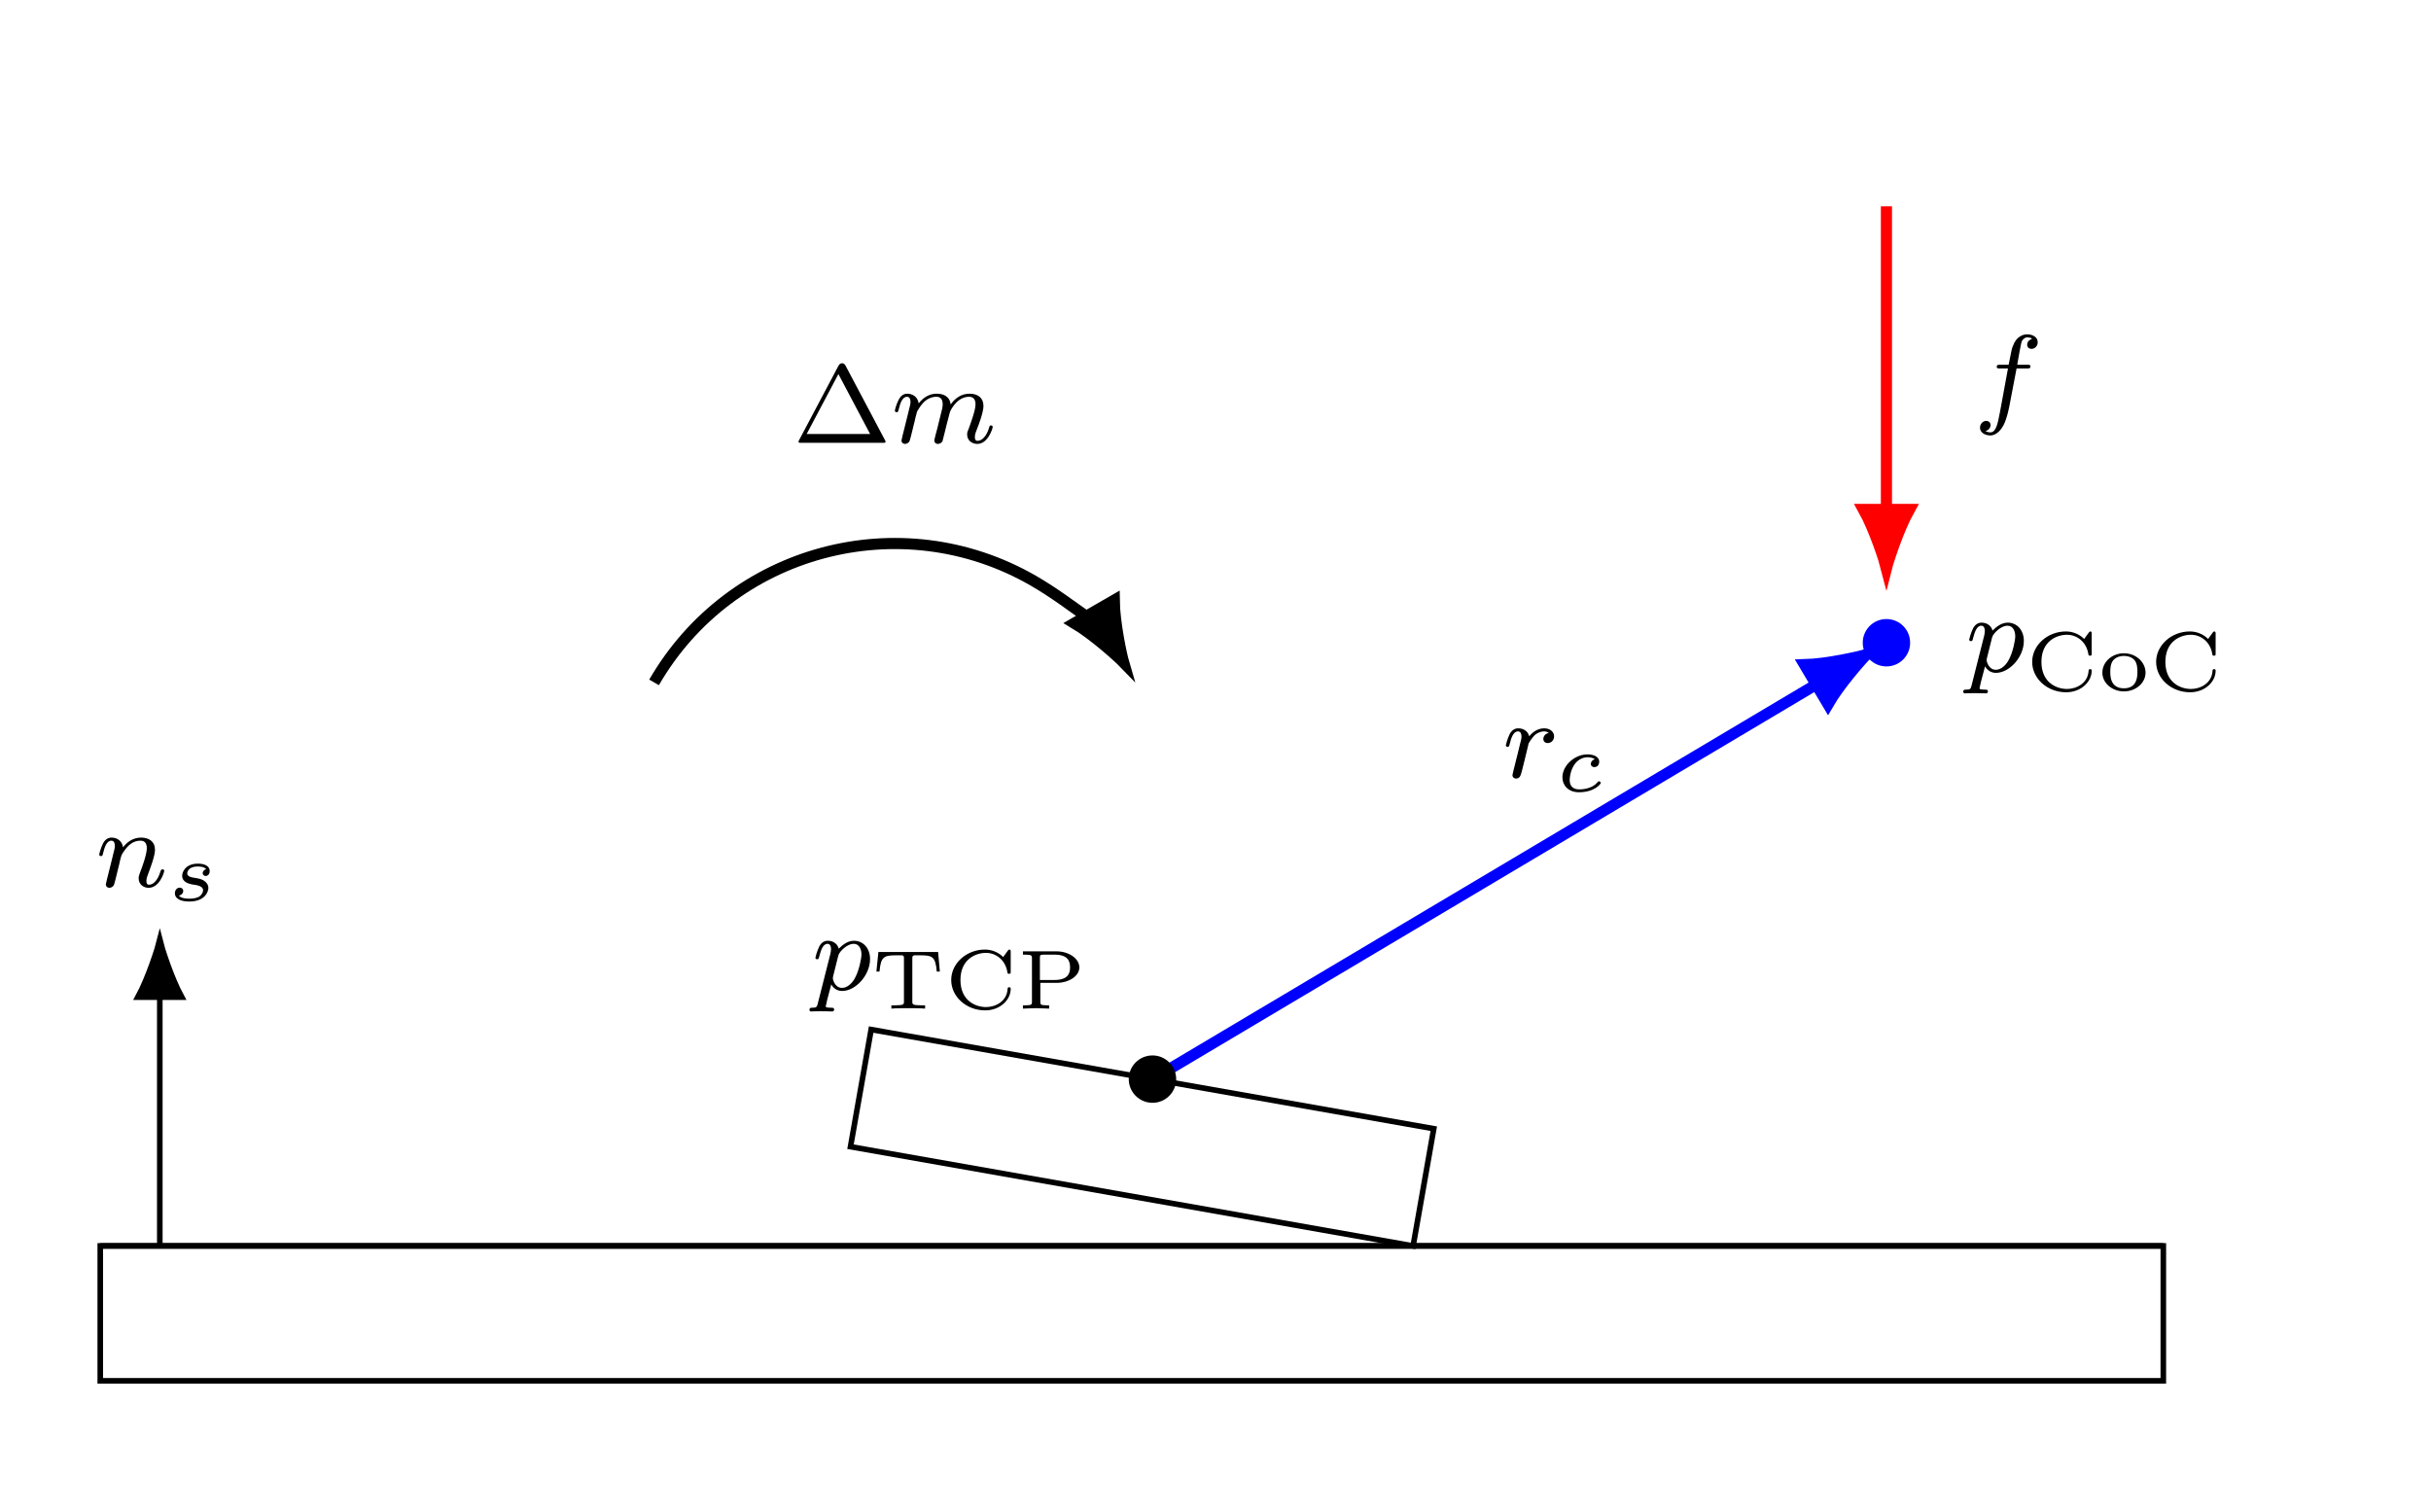
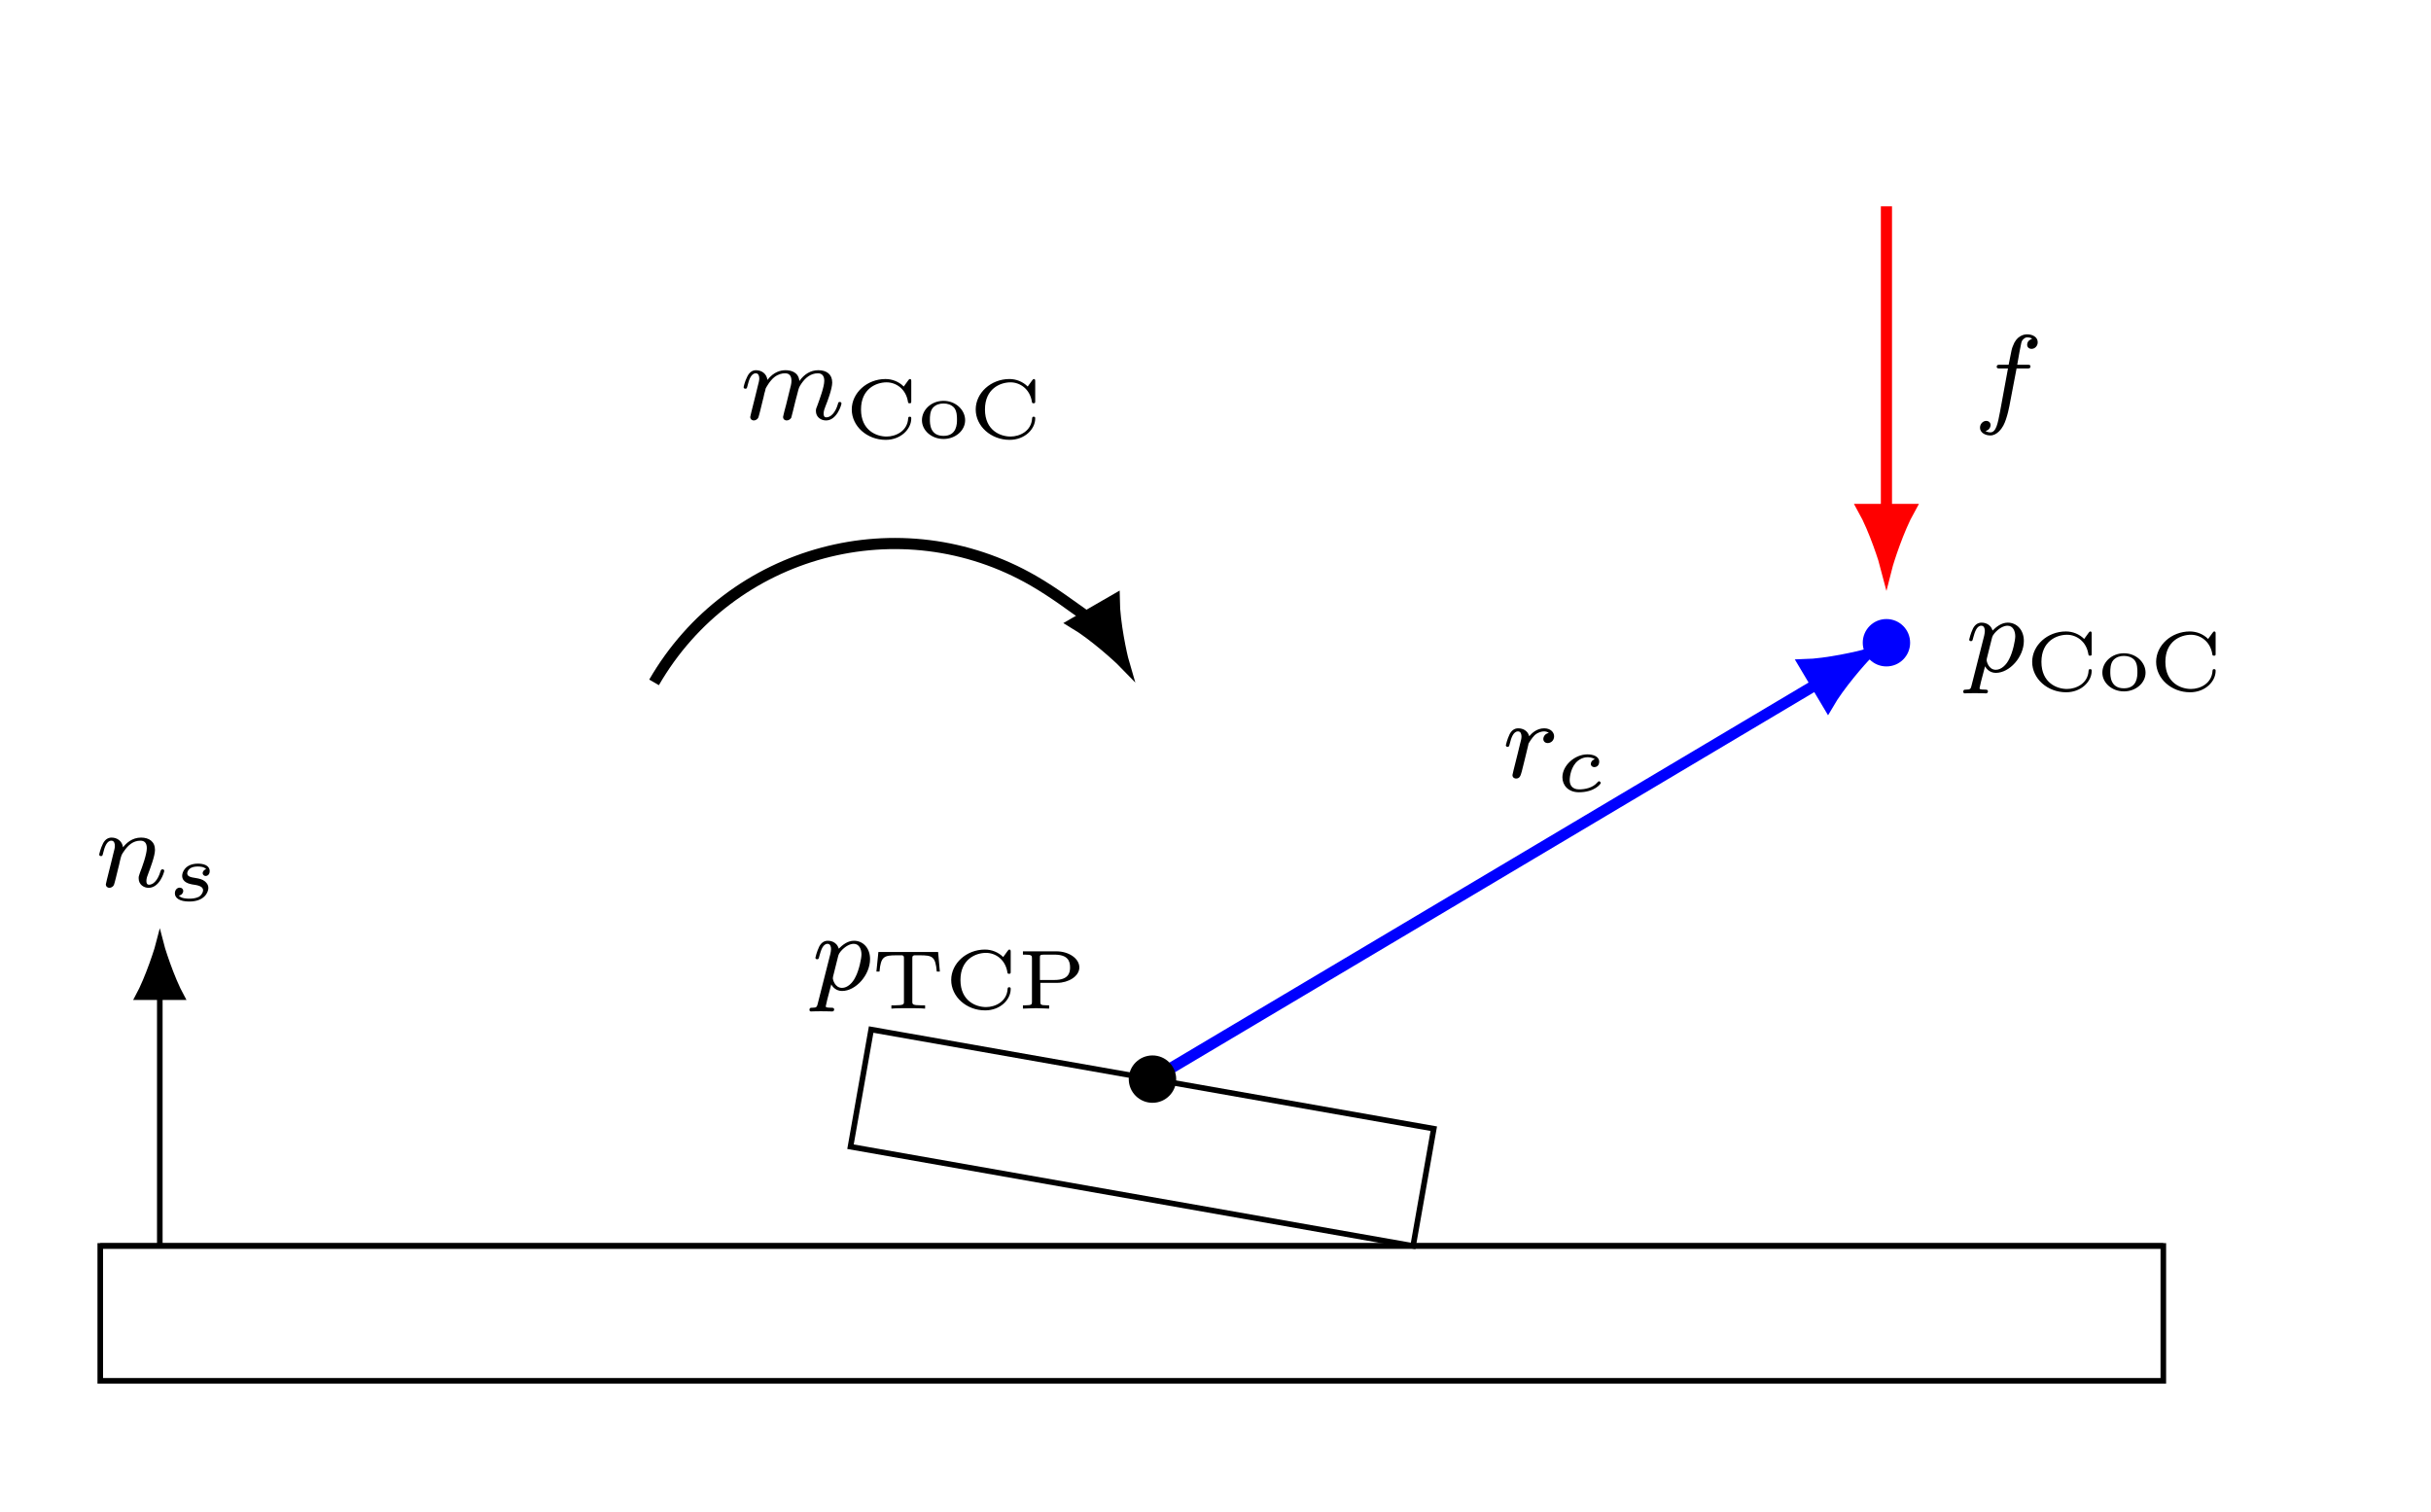
<svg xmlns="http://www.w3.org/2000/svg" xmlns:xlink="http://www.w3.org/1999/xlink" width="172.38" height="107.183" viewBox="0 0 172.38 107.183">
  <defs>
    <g>
      <g id="glyph-0-0">
        <path d="M 1.578 -1.297 C 1.609 -1.422 1.688 -1.719 1.703 -1.828 C 1.812 -2.266 1.812 -2.266 2 -2.531 C 2.266 -2.922 2.625 -3.266 3.156 -3.266 C 3.453 -3.266 3.609 -3.094 3.609 -2.734 C 3.609 -2.297 3.281 -1.391 3.125 -1 C 3.031 -0.75 3.031 -0.703 3.031 -0.594 C 3.031 -0.141 3.406 0.078 3.734 0.078 C 4.516 0.078 4.844 -1.031 4.844 -1.125 C 4.844 -1.203 4.781 -1.234 4.719 -1.234 C 4.625 -1.234 4.609 -1.172 4.578 -1.094 C 4.391 -0.453 4.062 -0.141 3.766 -0.141 C 3.641 -0.141 3.578 -0.219 3.578 -0.406 C 3.578 -0.578 3.641 -0.766 3.719 -0.953 C 3.828 -1.25 4.188 -2.172 4.188 -2.609 C 4.188 -3.203 3.766 -3.484 3.203 -3.484 C 2.562 -3.484 2.156 -3.094 1.922 -2.797 C 1.859 -3.234 1.516 -3.484 1.109 -3.484 C 0.828 -3.484 0.625 -3.312 0.5 -3.062 C 0.312 -2.688 0.234 -2.297 0.234 -2.281 C 0.234 -2.203 0.297 -2.172 0.359 -2.172 C 0.453 -2.172 0.469 -2.203 0.516 -2.406 C 0.609 -2.797 0.766 -3.266 1.094 -3.266 C 1.297 -3.266 1.344 -3.062 1.344 -2.891 C 1.344 -2.75 1.297 -2.594 1.234 -2.344 C 1.219 -2.281 1.109 -1.812 1.078 -1.703 L 0.781 -0.516 C 0.75 -0.391 0.703 -0.203 0.703 -0.172 C 0.703 0.016 0.859 0.078 0.953 0.078 C 1.094 0.078 1.219 -0.016 1.266 -0.109 C 1.297 -0.156 1.359 -0.422 1.406 -0.594 Z M 1.578 -1.297 " />
      </g>
      <g id="glyph-0-1">
        <path d="M 1.531 -1.094 C 1.609 -1.438 1.703 -1.766 1.781 -2.125 C 1.781 -2.141 1.844 -2.359 1.844 -2.406 C 1.875 -2.469 2.078 -2.797 2.281 -3 C 2.531 -3.219 2.797 -3.266 2.938 -3.266 C 3.031 -3.266 3.172 -3.25 3.281 -3.156 C 2.938 -3.094 2.891 -2.797 2.891 -2.734 C 2.891 -2.547 3.031 -2.438 3.203 -2.438 C 3.422 -2.438 3.656 -2.609 3.656 -2.922 C 3.656 -3.203 3.406 -3.484 2.953 -3.484 C 2.422 -3.484 2.062 -3.125 1.891 -2.922 C 1.734 -3.484 1.188 -3.484 1.109 -3.484 C 0.828 -3.484 0.625 -3.312 0.5 -3.062 C 0.328 -2.703 0.234 -2.297 0.234 -2.281 C 0.234 -2.203 0.297 -2.172 0.359 -2.172 C 0.453 -2.172 0.469 -2.203 0.516 -2.406 C 0.609 -2.797 0.766 -3.266 1.094 -3.266 C 1.297 -3.266 1.344 -3.062 1.344 -2.891 C 1.344 -2.75 1.297 -2.594 1.234 -2.344 C 1.219 -2.281 1.109 -1.812 1.078 -1.703 L 0.781 -0.516 C 0.75 -0.391 0.703 -0.203 0.703 -0.172 C 0.703 0.016 0.859 0.078 0.953 0.078 C 1.234 0.078 1.281 -0.141 1.359 -0.406 Z M 1.531 -1.094 " />
      </g>
      <g id="glyph-0-2">
        <path d="M 0.406 0.953 C 0.344 1.203 0.328 1.266 0.016 1.266 C -0.094 1.266 -0.188 1.266 -0.188 1.422 C -0.188 1.5 -0.125 1.531 -0.078 1.531 C 0 1.531 0.031 1.516 0.609 1.516 C 1.188 1.516 1.359 1.531 1.406 1.531 C 1.438 1.531 1.562 1.531 1.562 1.391 C 1.562 1.266 1.453 1.266 1.359 1.266 C 0.969 1.266 0.969 1.219 0.969 1.156 C 0.969 1.094 1.109 0.531 1.359 -0.391 C 1.453 -0.203 1.703 0.078 2.125 0.078 C 3.094 0.078 4.109 -1.047 4.109 -2.188 C 4.109 -2.969 3.609 -3.484 2.969 -3.484 C 2.5 -3.484 2.125 -3.156 1.891 -2.922 C 1.719 -3.484 1.188 -3.484 1.109 -3.484 C 0.828 -3.484 0.625 -3.312 0.5 -3.062 C 0.328 -2.703 0.234 -2.297 0.234 -2.281 C 0.234 -2.203 0.297 -2.172 0.359 -2.172 C 0.453 -2.172 0.469 -2.203 0.516 -2.406 C 0.625 -2.812 0.766 -3.266 1.094 -3.266 C 1.281 -3.266 1.344 -3.078 1.344 -2.891 C 1.344 -2.812 1.312 -2.625 1.297 -2.562 Z M 1.859 -2.438 C 1.906 -2.562 1.906 -2.578 2.031 -2.734 C 2.328 -3.078 2.672 -3.266 2.953 -3.266 C 3.344 -3.266 3.5 -2.875 3.5 -2.516 C 3.5 -2.234 3.328 -1.391 3.078 -0.922 C 2.875 -0.484 2.5 -0.141 2.125 -0.141 C 1.594 -0.141 1.469 -0.766 1.469 -0.812 C 1.469 -0.828 1.484 -0.922 1.484 -0.938 Z M 1.859 -2.438 " />
      </g>
      <g id="glyph-0-3">
        <path d="M 3.031 -3.141 L 3.766 -3.141 C 3.922 -3.141 4.016 -3.141 4.016 -3.297 C 4.016 -3.406 3.906 -3.406 3.781 -3.406 L 3.078 -3.406 C 3.203 -4.125 3.281 -4.562 3.359 -4.922 C 3.391 -5.062 3.422 -5.141 3.531 -5.234 C 3.641 -5.328 3.703 -5.344 3.781 -5.344 C 3.906 -5.344 4.031 -5.328 4.141 -5.25 C 4.094 -5.234 4.047 -5.219 4.016 -5.188 C 3.875 -5.125 3.781 -4.984 3.781 -4.828 C 3.781 -4.641 3.922 -4.531 4.094 -4.531 C 4.328 -4.531 4.531 -4.734 4.531 -5 C 4.531 -5.375 4.156 -5.562 3.781 -5.562 C 3.516 -5.562 3.016 -5.438 2.766 -4.719 C 2.688 -4.531 2.688 -4.516 2.469 -3.406 L 1.875 -3.406 C 1.719 -3.406 1.625 -3.406 1.625 -3.25 C 1.625 -3.141 1.734 -3.141 1.859 -3.141 L 2.422 -3.141 L 1.859 -0.078 C 1.703 0.719 1.594 1.391 1.172 1.391 C 1.141 1.391 0.984 1.391 0.828 1.297 C 1.188 1.203 1.188 0.875 1.188 0.875 C 1.188 0.688 1.047 0.578 0.875 0.578 C 0.672 0.578 0.438 0.766 0.438 1.062 C 0.438 1.391 0.781 1.609 1.172 1.609 C 1.656 1.609 1.984 1.109 2.094 0.906 C 2.375 0.391 2.547 -0.594 2.562 -0.688 Z M 3.031 -3.141 " />
      </g>
      <g id="glyph-0-4">
        <path d="M 1.578 -1.297 C 1.609 -1.422 1.688 -1.719 1.703 -1.828 C 1.734 -1.906 1.781 -2.109 1.797 -2.188 C 1.812 -2.219 2.078 -2.734 2.422 -3 C 2.688 -3.203 2.953 -3.266 3.172 -3.266 C 3.469 -3.266 3.625 -3.094 3.625 -2.734 C 3.625 -2.531 3.578 -2.359 3.484 -2 C 3.438 -1.797 3.297 -1.266 3.25 -1.047 L 3.125 -0.578 C 3.094 -0.438 3.031 -0.203 3.031 -0.172 C 3.031 0.016 3.188 0.078 3.281 0.078 C 3.438 0.078 3.547 -0.016 3.609 -0.109 C 3.625 -0.156 3.688 -0.422 3.734 -0.594 L 3.906 -1.297 C 3.938 -1.422 4.016 -1.719 4.047 -1.828 C 4.156 -2.266 4.156 -2.266 4.328 -2.531 C 4.594 -2.922 4.969 -3.266 5.5 -3.266 C 5.781 -3.266 5.953 -3.094 5.953 -2.734 C 5.953 -2.297 5.609 -1.391 5.469 -1 C 5.391 -0.797 5.359 -0.75 5.359 -0.594 C 5.359 -0.141 5.734 0.078 6.078 0.078 C 6.844 0.078 7.172 -1.031 7.172 -1.125 C 7.172 -1.203 7.109 -1.234 7.047 -1.234 C 6.953 -1.234 6.938 -1.172 6.922 -1.094 C 6.734 -0.438 6.391 -0.141 6.094 -0.141 C 5.969 -0.141 5.906 -0.219 5.906 -0.406 C 5.906 -0.578 5.969 -0.766 6.047 -0.953 C 6.172 -1.25 6.516 -2.172 6.516 -2.609 C 6.516 -3.203 6.109 -3.484 5.531 -3.484 C 4.984 -3.484 4.531 -3.203 4.188 -2.719 C 4.125 -3.344 3.609 -3.484 3.203 -3.484 C 2.844 -3.484 2.359 -3.359 1.922 -2.797 C 1.859 -3.266 1.484 -3.484 1.109 -3.484 C 0.844 -3.484 0.641 -3.328 0.5 -3.047 C 0.312 -2.688 0.234 -2.297 0.234 -2.281 C 0.234 -2.203 0.297 -2.172 0.359 -2.172 C 0.453 -2.172 0.469 -2.203 0.516 -2.406 C 0.609 -2.797 0.766 -3.266 1.094 -3.266 C 1.297 -3.266 1.344 -3.062 1.344 -2.891 C 1.344 -2.75 1.297 -2.594 1.234 -2.344 C 1.219 -2.281 1.109 -1.812 1.078 -1.703 L 0.781 -0.516 C 0.75 -0.391 0.703 -0.203 0.703 -0.172 C 0.703 0.016 0.859 0.078 0.953 0.078 C 1.094 0.078 1.219 -0.016 1.266 -0.109 C 1.297 -0.156 1.359 -0.422 1.406 -0.594 Z M 1.578 -1.297 " />
      </g>
      <g id="glyph-1-0">
        <path d="M 2.719 -2.234 C 2.547 -2.188 2.469 -2.047 2.469 -1.953 C 2.469 -1.859 2.547 -1.75 2.688 -1.75 C 2.797 -1.75 2.969 -1.844 2.969 -2.094 C 2.969 -2.5 2.531 -2.625 2.141 -2.625 C 1.234 -2.625 1.016 -2.016 1.016 -1.766 C 1.016 -1.281 1.562 -1.188 1.703 -1.156 C 2.156 -1.094 2.5 -1.016 2.5 -0.734 C 2.5 -0.609 2.406 -0.391 2.188 -0.266 C 1.953 -0.156 1.703 -0.141 1.531 -0.141 C 1.312 -0.141 0.953 -0.156 0.781 -0.359 C 0.984 -0.391 1.094 -0.547 1.094 -0.688 C 1.094 -0.812 1 -0.922 0.844 -0.922 C 0.688 -0.922 0.5 -0.797 0.5 -0.516 C 0.5 -0.188 0.828 0.062 1.516 0.062 C 2.625 0.062 2.875 -0.625 2.875 -0.906 C 2.875 -1.094 2.781 -1.234 2.641 -1.359 C 2.453 -1.516 2.234 -1.562 1.953 -1.609 C 1.656 -1.656 1.375 -1.703 1.375 -1.938 C 1.375 -1.938 1.375 -2.422 2.125 -2.422 C 2.281 -2.422 2.578 -2.406 2.719 -2.234 Z M 2.719 -2.234 " />
      </g>
      <g id="glyph-1-1">
        <path d="M 2.75 -2.281 C 2.672 -2.266 2.469 -2.156 2.469 -1.938 C 2.469 -1.797 2.594 -1.719 2.719 -1.719 C 2.859 -1.719 3.062 -1.812 3.062 -2.109 C 3.062 -2.484 2.609 -2.625 2.234 -2.625 C 1.312 -2.625 0.453 -1.828 0.453 -1 C 0.453 -0.438 0.859 0.062 1.625 0.062 C 2.734 0.062 3.172 -0.531 3.172 -0.594 C 3.172 -0.656 3.094 -0.719 3.047 -0.719 C 3.016 -0.719 3.016 -0.719 2.922 -0.625 C 2.609 -0.25 2.047 -0.141 1.641 -0.141 C 1.141 -0.141 0.969 -0.453 0.969 -0.797 C 0.969 -0.812 0.969 -1.516 1.391 -2.016 C 1.469 -2.109 1.781 -2.422 2.234 -2.422 C 2.266 -2.422 2.578 -2.422 2.75 -2.281 Z M 2.75 -2.281 " />
      </g>
      <g id="glyph-2-0">
        <path d="M 4.703 -4.016 L 0.469 -4.016 L 0.328 -2.625 L 0.547 -2.625 C 0.641 -3.703 0.875 -3.781 1.766 -3.781 C 1.891 -3.781 2.094 -3.781 2.156 -3.781 C 2.281 -3.75 2.281 -3.688 2.281 -3.547 L 2.281 -0.5 C 2.281 -0.312 2.281 -0.234 1.656 -0.234 L 1.391 -0.234 L 1.391 0 C 1.688 -0.031 2.266 -0.031 2.578 -0.031 C 2.891 -0.031 3.484 -0.031 3.781 0 L 3.781 -0.234 L 3.516 -0.234 C 2.875 -0.234 2.875 -0.312 2.875 -0.5 L 2.875 -3.547 C 2.875 -3.688 2.875 -3.75 3.016 -3.781 C 3.062 -3.781 3.266 -3.781 3.391 -3.781 C 4.297 -3.781 4.516 -3.703 4.609 -2.625 L 4.828 -2.625 Z M 4.703 -4.016 " />
      </g>
      <g id="glyph-2-1">
        <path d="M 4.688 -4.016 C 4.688 -4.109 4.688 -4.188 4.594 -4.188 C 4.547 -4.188 4.531 -4.156 4.484 -4.109 L 4.156 -3.656 C 3.812 -4 3.344 -4.188 2.859 -4.188 C 1.547 -4.188 0.469 -3.203 0.469 -2.031 C 0.469 -0.844 1.547 0.125 2.875 0.125 C 3.953 0.125 4.688 -0.641 4.688 -1.391 C 4.688 -1.453 4.688 -1.516 4.578 -1.516 C 4.484 -1.516 4.484 -1.469 4.469 -1.406 C 4.422 -0.5 3.594 -0.109 2.938 -0.109 C 2.234 -0.109 1.125 -0.531 1.125 -2.031 C 1.125 -3.5 2.203 -3.953 2.938 -3.953 C 3.609 -3.953 4.312 -3.484 4.453 -2.578 C 4.469 -2.5 4.469 -2.469 4.578 -2.469 C 4.688 -2.469 4.688 -2.516 4.688 -2.625 Z M 4.688 -4.016 " />
      </g>
      <g id="glyph-2-2">
        <path d="M 1.625 -1.828 L 2.828 -1.828 C 3.594 -1.828 4.391 -2.281 4.391 -2.922 C 4.391 -3.547 3.656 -4.062 2.766 -4.062 L 0.391 -4.062 L 0.391 -3.828 L 0.547 -3.828 C 1.031 -3.828 1.031 -3.75 1.031 -3.562 L 1.031 -0.5 C 1.031 -0.297 1.031 -0.234 0.547 -0.234 L 0.391 -0.234 L 0.391 0 C 0.484 0 1.078 -0.031 1.328 -0.031 C 1.578 -0.031 2.156 0 2.25 0 L 2.25 -0.234 L 2.094 -0.234 C 1.625 -0.234 1.625 -0.297 1.625 -0.5 Z M 2.625 -3.828 C 3.562 -3.828 3.734 -3.391 3.734 -2.922 C 3.734 -2.562 3.641 -2.031 2.625 -2.031 L 1.594 -2.031 L 1.594 -3.594 C 1.594 -3.781 1.594 -3.828 1.891 -3.828 Z M 2.625 -3.828 " />
      </g>
      <g id="glyph-2-3">
        <path d="M 3.344 -1.266 C 3.344 -2 2.672 -2.641 1.812 -2.641 C 0.938 -2.641 0.281 -2 0.281 -1.266 C 0.281 -0.547 0.953 0.062 1.812 0.062 C 2.672 0.062 3.344 -0.547 3.344 -1.266 Z M 1.812 -0.156 C 0.844 -0.156 0.844 -1.031 0.844 -1.312 C 0.844 -1.5 0.844 -1.906 1.062 -2.156 C 1.266 -2.375 1.531 -2.453 1.812 -2.453 C 2.094 -2.453 2.359 -2.375 2.562 -2.156 C 2.766 -1.906 2.766 -1.516 2.766 -1.312 C 2.766 -1.031 2.766 -0.156 1.812 -0.156 Z M 1.812 -0.156 " />
-       </g>
-       <g id="glyph-3-0">
-         <path d="M 3.734 -5.484 C 3.641 -5.641 3.547 -5.641 3.5 -5.641 C 3.438 -5.641 3.344 -5.641 3.25 -5.484 L 0.453 -0.203 C 0.406 -0.109 0.406 -0.094 0.406 -0.078 C 0.406 0 0.469 0 0.594 0 L 6.391 0 C 6.531 0 6.578 0 6.578 -0.078 C 6.578 -0.094 6.578 -0.109 6.531 -0.203 Z M 3.234 -4.875 L 5.484 -0.625 L 0.984 -0.625 Z M 3.234 -4.875 " />
      </g>
    </g>
  </defs>
  <path fill-rule="nonzero" fill="rgb(100%, 100%, 100%)" fill-opacity="1" stroke-width="0.399" stroke-linecap="butt" stroke-linejoin="miter" stroke="rgb(0%, 0%, 0%)" stroke-opacity="1" stroke-miterlimit="10" d="M -73.703 -9.639 L -73.703 -0 L 73.701 -0 L 73.701 -9.639 Z M -73.703 -9.639 " transform="matrix(0.992435, 0, 0, -0.992435, 80.25524, 88.35154)" />
  <path fill="none" stroke-width="0.399" stroke-linecap="butt" stroke-linejoin="miter" stroke="rgb(0%, 0%, 0%)" stroke-opacity="1" stroke-miterlimit="10" d="M -73.703 -0 L 73.701 -0 " transform="matrix(0.992435, 0, 0, -0.992435, 80.25524, 88.35154)" />
  <path fill="none" stroke-width="0.399" stroke-linecap="butt" stroke-linejoin="miter" stroke="rgb(0%, 0%, 0%)" stroke-opacity="1" stroke-miterlimit="10" d="M -69.449 -0 L -69.449 17.775 " transform="matrix(0.992435, 0, 0, -0.992435, 80.25524, 88.35154)" />
  <path fill-rule="nonzero" fill="rgb(0%, 0%, 0%)" fill-opacity="1" stroke-width="0.399" stroke-linecap="butt" stroke-linejoin="miter" stroke="rgb(0%, 0%, 0%)" stroke-opacity="1" stroke-miterlimit="10" d="M 4.082 -0.001 C 3.579 0.121 1.378 0.814 0.001 1.566 L 0.001 -1.568 C 1.378 -0.812 3.579 -0.123 4.082 -0.001 Z M 4.082 -0.001 " transform="matrix(0, -0.992435, -0.992435, 0, 11.33104, 70.71166)" />
  <g fill="rgb(0%, 0%, 0%)" fill-opacity="1">
    <use xlink:href="#glyph-0-0" x="6.802" y="62.88" />
  </g>
  <g fill="rgb(0%, 0%, 0%)" fill-opacity="1">
    <use xlink:href="#glyph-1-0" x="11.901" y="63.868" />
  </g>
  <path fill-rule="nonzero" fill="rgb(100%, 100%, 100%)" fill-opacity="1" stroke-width="0.399" stroke-linecap="butt" stroke-linejoin="miter" stroke="rgb(0%, 0%, 0%)" stroke-opacity="1" stroke-miterlimit="10" d="M -20.099 7.089 L -18.623 15.461 L 21.576 8.376 L 20.1 -0 Z M -20.099 7.089 " transform="matrix(0.992435, 0, 0, -0.992435, 80.25524, 88.35154)" />
  <path fill="none" stroke-width="0.797" stroke-linecap="butt" stroke-linejoin="miter" stroke="rgb(0%, 0%, 100%)" stroke-opacity="1" stroke-miterlimit="10" d="M 1.479 11.918 L 48.9 40.116 " transform="matrix(0.992435, 0, 0, -0.992435, 80.25524, 88.35154)" />
  <path fill-rule="nonzero" fill="rgb(0%, 0%, 100%)" fill-opacity="1" stroke-width="0.797" stroke-linecap="butt" stroke-linejoin="miter" stroke="rgb(0%, 0%, 100%)" stroke-opacity="1" stroke-miterlimit="10" d="M 4.194 0.001 C 3.679 0.129 1.413 0.853 0 1.643 L 0.001 -1.645 C 1.414 -0.855 3.678 -0.127 4.194 0.001 Z M 4.194 0.001 " transform="matrix(0.852998, -0.507184, -0.507184, -0.852998, 128.7862, 48.53841)" />
  <g fill="rgb(0%, 0%, 0%)" fill-opacity="1">
    <use xlink:href="#glyph-0-1" x="106.544" y="55.131" />
  </g>
  <g fill="rgb(0%, 0%, 0%)" fill-opacity="1">
    <use xlink:href="#glyph-1-1" x="110.336" y="56.119" />
  </g>
  <path fill-rule="nonzero" fill="rgb(0%, 0%, 0%)" fill-opacity="1" d="M 83.402 76.523 C 83.402 75.594 82.648 74.844 81.723 74.844 C 80.793 74.844 80.039 75.594 80.039 76.523 C 80.039 77.453 80.793 78.203 81.723 78.203 C 82.648 78.203 83.402 77.453 83.402 76.523 Z M 83.402 76.523 " />
  <g fill="rgb(0%, 0%, 0%)" fill-opacity="1">
    <use xlink:href="#glyph-0-2" x="57.586" y="70.195" />
  </g>
  <g fill="rgb(0%, 0%, 0%)" fill-opacity="1">
    <use xlink:href="#glyph-2-0" x="61.817" y="71.524" />
    <use xlink:href="#glyph-2-1" x="66.98" y="71.524" />
    <use xlink:href="#glyph-2-2" x="72.144" y="71.524" />
  </g>
  <path fill-rule="nonzero" fill="rgb(0%, 0%, 100%)" fill-opacity="1" d="M 135.445 45.578 C 135.445 44.648 134.695 43.898 133.766 43.898 C 132.836 43.898 132.086 44.648 132.086 45.578 C 132.086 46.508 132.836 47.258 133.766 47.258 C 134.695 47.258 135.445 46.508 135.445 45.578 Z M 135.445 45.578 " />
  <g fill="rgb(0%, 0%, 0%)" fill-opacity="1">
    <use xlink:href="#glyph-0-2" x="139.4" y="47.637" />
  </g>
  <g fill="rgb(0%, 0%, 0%)" fill-opacity="1">
    <use xlink:href="#glyph-2-1" x="143.631" y="48.966" />
    <use xlink:href="#glyph-2-3" x="148.795" y="48.966" />
    <use xlink:href="#glyph-2-1" x="152.42" y="48.966" />
  </g>
  <path fill="none" stroke-width="0.797" stroke-linecap="butt" stroke-linejoin="miter" stroke="rgb(100%, 0%, 0%)" stroke-opacity="1" stroke-miterlimit="10" d="M 53.918 74.281 L 53.918 52.625 " transform="matrix(0.992435, 0, 0, -0.992435, 80.25524, 88.35154)" />
  <path fill-rule="nonzero" fill="rgb(100%, 0%, 0%)" fill-opacity="1" stroke-width="0.797" stroke-linecap="butt" stroke-linejoin="miter" stroke="rgb(100%, 0%, 0%)" stroke-opacity="1" stroke-miterlimit="10" d="M 4.194 -0 C 3.679 0.13 1.415 0.854 -0.002 1.645 L -0.002 -1.645 C 1.415 -0.854 3.679 -0.13 4.194 -0 Z M 4.194 -0 " transform="matrix(0, 0.992435, 0.992435, 0, 133.7658, 36.12664)" />
  <g fill="rgb(0%, 0%, 0%)" fill-opacity="1">
    <use xlink:href="#glyph-0-3" x="139.962" y="29.27" />
  </g>
  <path fill="none" stroke-width="0.797" stroke-linecap="butt" stroke-linejoin="miter" stroke="rgb(0%, 0%, 0%)" stroke-opacity="1" stroke-miterlimit="10" d="M -34.135 40.266 C -28.652 49.755 -16.517 53.006 -7.027 47.527 C -4.012 45.788 -1.505 43.281 -2.682 45.319 " transform="matrix(0.992435, 0, 0, -0.992435, 80.25524, 88.35154)" />
  <path fill-rule="nonzero" fill="rgb(0%, 0%, 0%)" fill-opacity="1" stroke-width="0.797" stroke-linecap="butt" stroke-linejoin="miter" stroke="rgb(0%, 0%, 0%)" stroke-opacity="1" stroke-miterlimit="10" d="M 4.197 0.001 C 3.679 0.127 1.416 0.852 0.001 1.646 L 0.001 -1.645 C 1.415 -0.857 3.681 -0.129 4.197 0.001 Z M 4.197 0.001 " transform="matrix(0.496188, 0.859479, 0.859479, -0.496188, 77.59259, 43.37404)" />
  <g fill="rgb(0%, 0%, 0%)" fill-opacity="1">
-     <use xlink:href="#glyph-3-0" x="56.216" y="31.402" />
+     <use xlink:href="#glyph-0-4" x="52.496" y="29.737" />
  </g>
  <g fill="rgb(0%, 0%, 0%)" fill-opacity="1">
-     <use xlink:href="#glyph-0-4" x="63.22" y="31.402" />
+     <use xlink:href="#glyph-2-1" x="59.929" y="31.066" />
+     <use xlink:href="#glyph-2-3" x="65.093" y="31.066" />
+     <use xlink:href="#glyph-2-1" x="68.718" y="31.066" />
  </g>
</svg>
